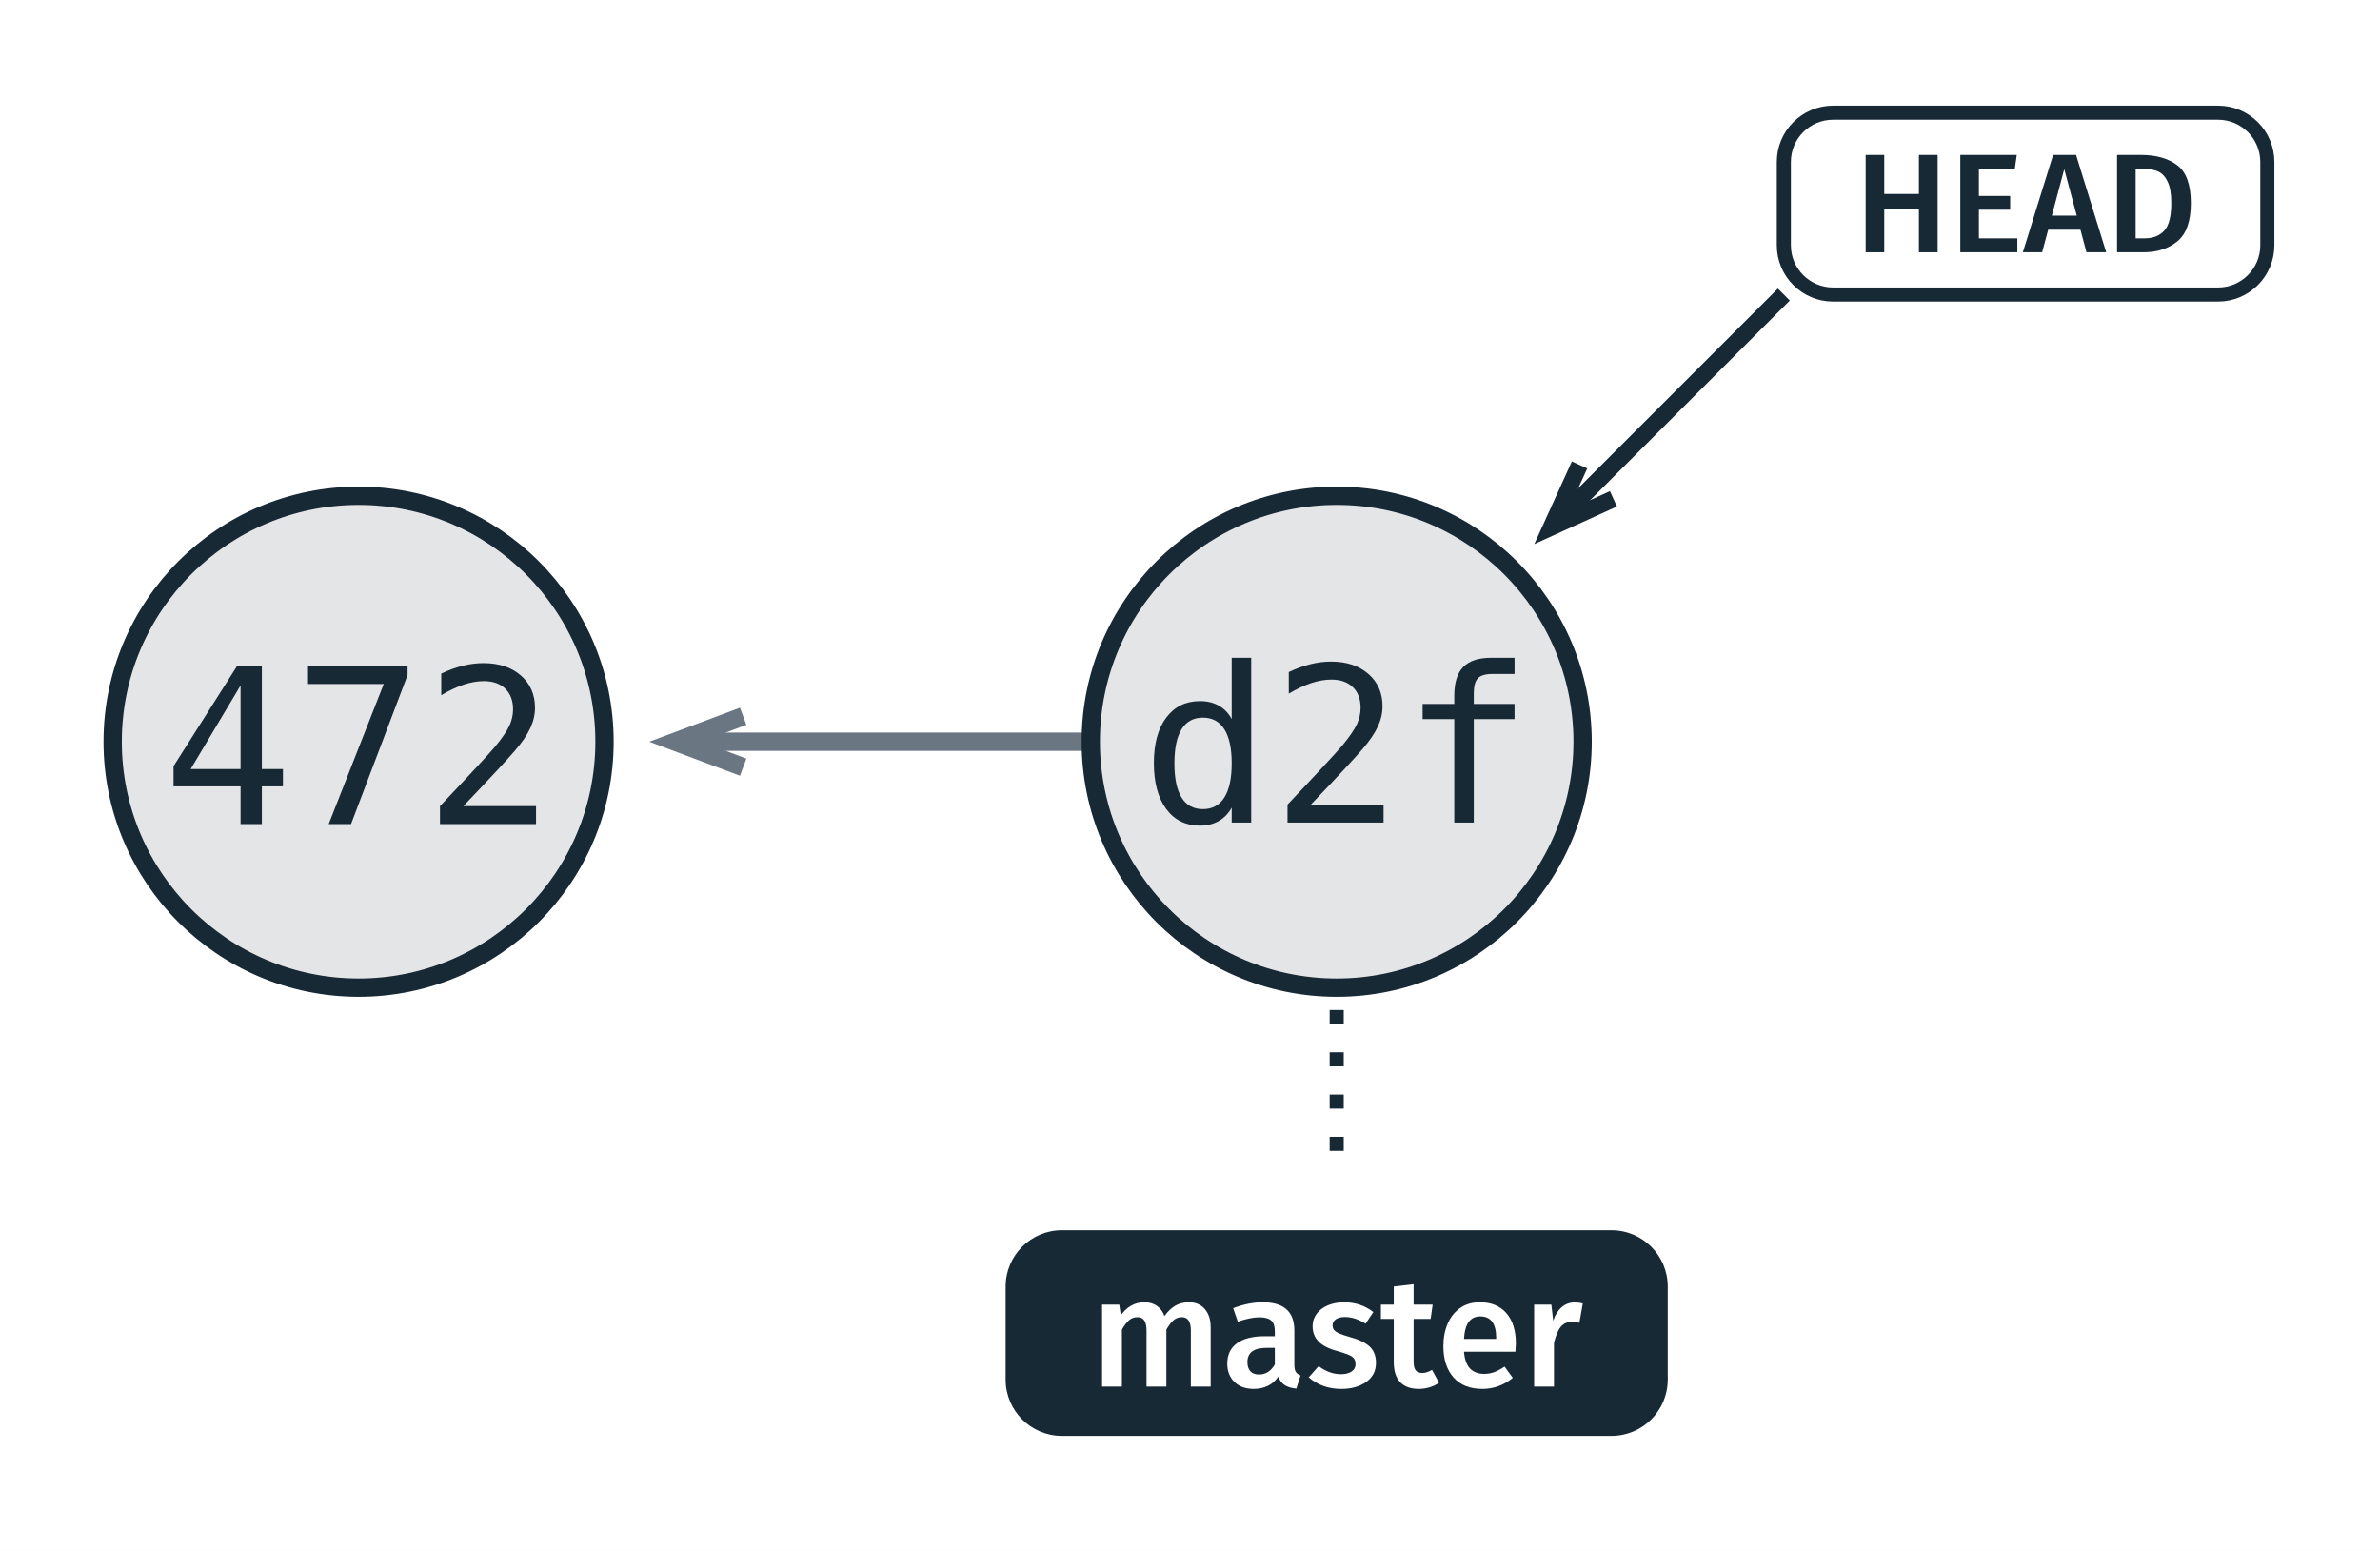
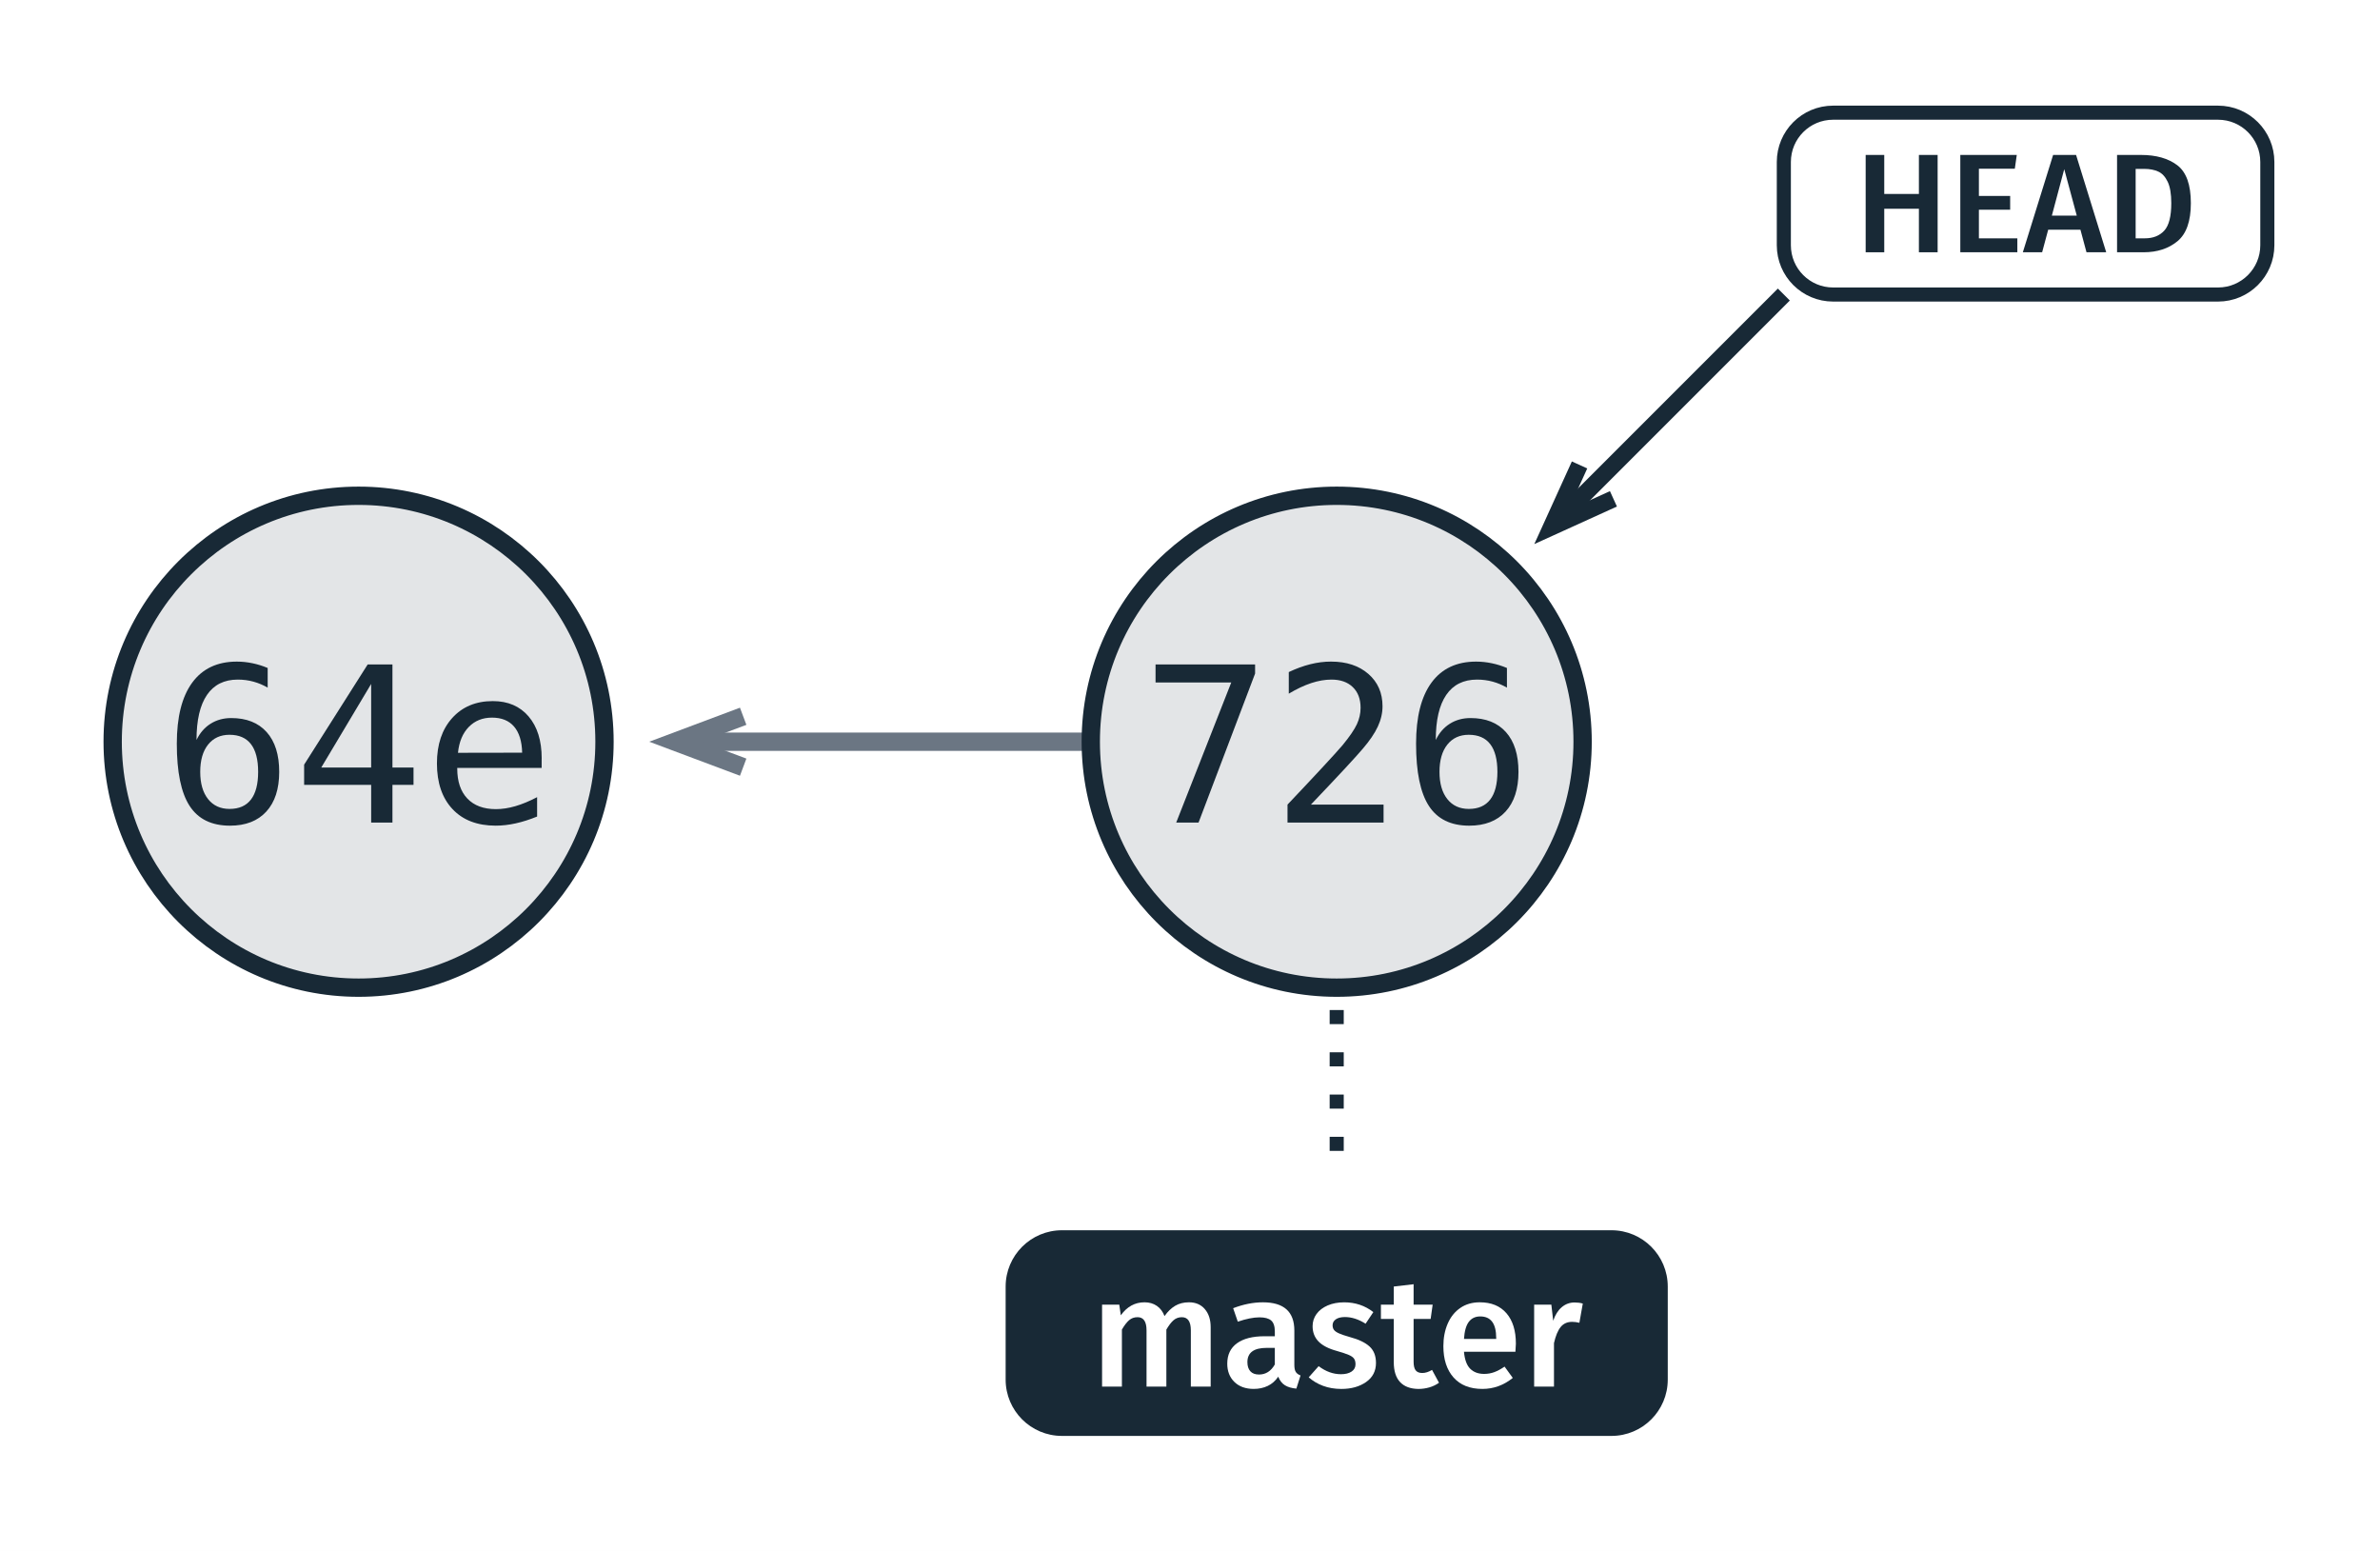
<svg xmlns="http://www.w3.org/2000/svg" xmlns:xlink="http://www.w3.org/1999/xlink" viewBox="0 0 168.988 110.107" width="168.988pt" height="110.107pt">
  <path fill="#ffffff" fill-rule="nonzero" d="M 0 0v 110.107h 168.988v -110.107Z " />
  <g transform="translate(8 8)">
    <path fill="none" stroke="#6b7683" stroke-width="1.3" stroke-linecap="butt" stroke-linejoin="miter" stroke-miterlimit="4" transform="translate(39.94888 44.65803)" d="M 0 0m 29.5 0h -29.5" />
    <path fill="none" stroke="#6b7683" stroke-width="1.3" stroke-linecap="butt" stroke-linejoin="miter" stroke-miterlimit="4" transform="translate(39.94884 42.85094)" d="M 0 0m 4.819 3.614l -4.819 -1.807l 4.819 -1.807" />
    <path fill="#e3e5e7" fill-rule="nonzero" stroke="#182936" stroke-width="1.3" stroke-linecap="butt" stroke-linejoin="miter" stroke-miterlimit="4" transform="translate(0 27.19661)" d="M 0 0m 17.461 0c -9.635 0 -17.461 7.826 -17.461 17.461c 0 9.635 7.826 17.461 17.461 17.461c 9.635 0 17.461 -7.826 17.461 -17.461c 0 -9.635 -7.826 -17.461 -17.461 -17.461Z " />
-     <path fill="none" transform="translate(3.554044 38.80784)" d="M 0 0h 27.815v 11.7h -27.815v -11.7Z " />
-     <g transform="translate(3.554044 38.80784)">
+     <path fill="none" transform="translate(3.554044 38.6988)" d="M 0 0h 27.815v 11.918h -27.815v -11.918Z " />
+     <g transform="translate(3.554044 38.6988)">
      <g transform="matrix(1 0 0 -1 0 11.70039)">
-         <use xlink:href="#gD1B1B60266F731F81438E2B908E1EC70" x="0" y="0" fill="#182936" fill-rule="nonzero" />
-         <use xlink:href="#g502B48CA4A7EB8EC7D04EB6860F88DCA" x="9.272" y="0" fill="#182936" fill-rule="nonzero" />
-         <use xlink:href="#g958E0DF9457A777BAB206B876805C005" x="18.543" y="0" fill="#182936" fill-rule="nonzero" />
+         <use xlink:href="#g939937102230E9AF275F8D4F043F6303" x="0" y="0" fill="#182936" fill-rule="nonzero" />
+         <use xlink:href="#g16CE0A39470C7F163D76D2E135C0877E" x="9.272" y="0" fill="#182936" fill-rule="nonzero" />
+         <use xlink:href="#gA4A52091B7E013CF70CF69D4C725ECCF" x="18.543" y="0" fill="#182936" fill-rule="nonzero" />
      </g>
    </g>
    <path fill="#e3e5e7" fill-rule="nonzero" stroke="#182936" stroke-width="1.3" stroke-linecap="butt" stroke-linejoin="miter" stroke-miterlimit="4" transform="translate(69.44882 27.19661)" d="M 0 0m 17.461 0c -9.635 0 -17.461 7.826 -17.461 17.461c 0 9.635 7.826 17.461 17.461 17.461c 9.635 0 17.461 -7.826 17.461 -17.461c 0 -9.635 -7.826 -17.461 -17.461 -17.461Z " />
    <path fill="none" transform="translate(73.00286 38.6988)" d="M 0 0h 27.815v 11.918h -27.815v -11.918Z " />
    <g transform="translate(73.00286 38.6988)">
      <g transform="matrix(1 0 0 -1 0 11.70039)">
-         <use xlink:href="#gD165B1B0DDEAA8F379402571FBAF1C21" x="0" y="0" fill="#182936" fill-rule="nonzero" />
-         <use xlink:href="#g958E0DF9457A777BAB206B876805C005" x="9.272" y="0" fill="#182936" fill-rule="nonzero" />
-         <use xlink:href="#g9A7FCD25CCB9B64E7173C340A3C87413" x="18.543" y="0" fill="#182936" fill-rule="nonzero" />
+         <use xlink:href="#g80C4DBFA0E777BB1ACC7B1DF0DED5944" x="0" y="0" fill="#182936" fill-rule="nonzero" />
+         <use xlink:href="#g90205C457D25F7EF190725BD290AC90B" x="9.272" y="0" fill="#182936" fill-rule="nonzero" />
+         <use xlink:href="#g939937102230E9AF275F8D4F043F6303" x="18.543" y="0" fill="#182936" fill-rule="nonzero" />
      </g>
    </g>
    <path fill="none" stroke="#182936" stroke-width="1" stroke-linecap="butt" stroke-linejoin="miter" stroke-miterlimit="4" stroke-dashoffset="0" stroke-dasharray="1 2" transform="translate(86.91024 63.70685)" d="M 0 0v 11.112" />
    <path fill="none" transform="translate(63.40374 79.34117)" d="M 0 0h 47.013v 14.766h -47.013v -14.766Z " />
    <g transform="translate(63.40374 79.34117)">
      <g>
        <path fill="#182936" fill-rule="nonzero" d="M 0 0m 0 4c 0 -2.209 1.791 -4 4 -4h 39.013c 2.209 0 4 1.791 4 4v 6.601c 0 2.209 -1.791 4 -4 4h -39.013c -2.209 0 -4 -1.791 -4 -4Z " />
        <g transform="matrix(1 0 0 -1 6 11.101)">
          <use xlink:href="#gF9DD491339A149389698ACC25E5735F4" x="0" y="0" fill="#ffffff" fill-rule="nonzero" />
          <use xlink:href="#g431BE685E59292EB34987B9294DD8B42" x="9.35" y="0" fill="#ffffff" fill-rule="nonzero" />
          <use xlink:href="#g8D9CE21D759756C66568AE0565D42842" x="15.356" y="0" fill="#ffffff" fill-rule="nonzero" />
          <use xlink:href="#g3142F42300D9D7BE3E2B30FA4A05EFDF" x="20.592" y="0" fill="#ffffff" fill-rule="nonzero" />
          <use xlink:href="#g141338F259EBCFED8D5222C57A367E13" x="24.607" y="0" fill="#ffffff" fill-rule="nonzero" />
          <use xlink:href="#g43AC1254031983F275B1873D9D480725" x="30.679" y="0" fill="#ffffff" fill-rule="nonzero" />
        </g>
      </g>
    </g>
    <path fill="none" stroke="#182936" stroke-width="1.2" stroke-linecap="butt" stroke-linejoin="miter" stroke-miterlimit="4" transform="translate(102.1493 12.91)" d="M 0 0m 16.509 0l -16.509 16.509" />
    <path fill="none" stroke="#182936" stroke-width="1.2" stroke-linecap="butt" stroke-linejoin="miter" stroke-miterlimit="4" transform="translate(102.1493 25.00927)" d="M 0 0m 4.41 2.405l -4.41 2.004l 2.004 -4.41" />
    <path fill="none" transform="translate(118.6583)" d="M 0 0h 34.33v 12.91h -34.33v -12.91Z " />
    <g transform="translate(118.6583 -4.1e-8)">
      <g>
        <path fill="#ffffff" fill-rule="nonzero" d="M 0 0m 0 3.5c 0 -1.933 1.567 -3.5 3.5 -3.5h 27.33c 1.933 0 3.5 1.567 3.5 3.5v 5.91c 0 1.933 -1.567 3.5 -3.5 3.5h -27.33c -1.933 0 -3.5 -1.567 -3.5 -3.5Z " />
        <path fill="none" stroke="#182936" stroke-width="1" stroke-linecap="butt" stroke-linejoin="miter" stroke-miterlimit="4" d="M 0 0m 3.5 0h 27.33c 1.933 0 3.5 1.567 3.5 3.5v 5.91c 0 1.933 -1.567 3.5 -3.5 3.5h -27.33c -1.933 0 -3.5 -1.567 -3.5 -3.5v -5.91c 0 -1.933 1.567 -3.5 3.5 -3.5" />
        <g transform="matrix(1 0 0 -1 5 9.91)">
          <use xlink:href="#gF68CB1B57211956BAF2E0A5816FEB66C" x="0" y="0" fill="#182936" fill-rule="nonzero" />
          <use xlink:href="#gC743A5454BB567963B63DD9DEA3EB356" x="6.72" y="0" fill="#182936" fill-rule="nonzero" />
          <use xlink:href="#g63D985920C16E5720B81B9D8068E4F32" x="12.02" y="0" fill="#182936" fill-rule="nonzero" />
          <use xlink:href="#g30DD5E19E9FC67DE4A4D9352D21B9D71" x="17.85" y="0" fill="#182936" fill-rule="nonzero" />
        </g>
      </g>
    </g>
  </g>
  <defs>
-     <symbol id="gD1B1B60266F731F81438E2B908E1EC70" overflow="visible">
+     <symbol id="g939937102230E9AF275F8D4F043F6303" overflow="visible">
+       <path d="M 0 0m 7.452 10.979v -1.399q -0.474 0.278 -1.008 0.425q -0.534 0.147 -1.113 0.147q -1.444 0 -2.188 -1.087q -0.744 -1.087 -0.744 -3.2q 0.361 0.752 1 1.154q 0.639 0.402 1.466 0.402q 1.624 0 2.515 -0.996q 0.891 -0.996 0.891 -2.824q 0 -1.82 -0.917 -2.82q -0.917 -1 -2.579 -1q -1.955 0 -2.865 1.402q -0.91 1.402 -0.91 4.418q 0 2.842 1.094 4.335q 1.094 1.493 3.169 1.493q 0.556 0 1.113 -0.117q 0.556 -0.117 1.075 -0.335Z m -2.707 -4.745q -0.97 0 -1.526 -0.699q -0.556 -0.699 -0.556 -1.933q 0 -1.233 0.556 -1.933q 0.556 -0.699 1.526 -0.699q 1.008 0 1.519 0.665q 0.511 0.665 0.511 1.966q 0 1.308 -0.511 1.97q -0.511 0.662 -1.519 0.662Z " />
+     </symbol>
+     <symbol id="g16CE0A39470C7F163D76D2E135C0877E" overflow="visible">
      <path d="M 0 0m 5.527 9.843l -3.542 -5.933h 3.542v 5.933Z m -0.248 1.384h 1.76v -7.317h 1.496v -1.233h -1.496v -2.677h -1.511v 2.677h -4.76v 1.436l 4.512 7.113Z " />
    </symbol>
-     <symbol id="g502B48CA4A7EB8EC7D04EB6860F88DCA" overflow="visible">
+     <symbol id="gA4A52091B7E013CF70CF69D4C725ECCF" overflow="visible">
+       <path d="M 0 0m 8.362 4.557v -0.677h -5.993v -0.045q 0 -1.376 0.718 -2.128q 0.718 -0.752 2.027 -0.752q 0.662 0 1.384 0.211q 0.722 0.211 1.542 0.639v -1.376q -0.79 -0.323 -1.523 -0.485q -0.733 -0.162 -1.417 -0.162q -1.963 0 -3.068 1.177q -1.105 1.177 -1.105 3.245q 0 2.015 1.083 3.218q 1.083 1.203 2.888 1.203q 1.609 0 2.538 -1.09q 0.929 -1.09 0.929 -2.978Z m -1.384 0.406q -0.03 1.218 -0.575 1.854q -0.545 0.635 -1.568 0.635q -1 0 -1.647 -0.662q -0.647 -0.662 -0.767 -1.835l 4.557 0.008Z " />
+     </symbol>
+     <symbol id="g80C4DBFA0E777BB1ACC7B1DF0DED5944" overflow="visible">
      <path d="M 0 0m 1.045 11.227h 7.068v -0.647l -4.015 -10.58h -1.587l 3.91 9.948h -5.376v 1.278Z " />
    </symbol>
-     <symbol id="g958E0DF9457A777BAB206B876805C005" overflow="visible">
+     <symbol id="g90205C457D25F7EF190725BD290AC90B" overflow="visible">
      <path d="M 0 0m 2.805 1.278h 5.158v -1.278h -6.82v 1.278q 1.406 1.481 2.459 2.617q 1.053 1.135 1.451 1.602q 0.752 0.917 1.015 1.485q 0.263 0.568 0.263 1.162q 0 0.94 -0.553 1.474q -0.553 0.534 -1.515 0.534q -0.684 0 -1.436 -0.248q -0.752 -0.248 -1.594 -0.752v 1.534q 0.775 0.368 1.523 0.556q 0.748 0.188 1.478 0.188q 1.647 0 2.651 -0.876q 1.004 -0.876 1.004 -2.297q 0 -0.722 -0.335 -1.444q -0.335 -0.722 -1.087 -1.594q -0.421 -0.489 -1.222 -1.354q -0.801 -0.865 -2.44 -2.587Z " />
-     </symbol>
-     <symbol id="gD165B1B0DDEAA8F379402571FBAF1C21" overflow="visible">
-       <path d="M 0 0m 6.452 7.347v 4.354h 1.384v -11.7h -1.384v 1.06q -0.346 -0.624 -0.921 -0.951q -0.575 -0.327 -1.327 -0.327q -1.526 0 -2.402 1.184q -0.876 1.184 -0.876 3.267q 0 2.053 0.88 3.222q 0.88 1.169 2.399 1.169q 0.759 0 1.338 -0.327q 0.579 -0.327 0.91 -0.951Z m -4.068 -3.143q 0 -1.609 0.511 -2.429q 0.511 -0.82 1.511 -0.82q 1 0 1.523 0.827q 0.523 0.827 0.523 2.421q 0 1.602 -0.523 2.425q -0.523 0.823 -1.523 0.823q -1 0 -1.511 -0.82q -0.511 -0.82 -0.511 -2.429Z " />
-     </symbol>
-     <symbol id="g9A7FCD25CCB9B64E7173C340A3C87413" overflow="visible">
-       <path d="M 0 0m 7.993 11.7v -1.15h -1.572q -0.744 0 -1.034 -0.305q -0.29 -0.305 -0.29 -1.079v -0.744h 2.895v -1.075h -2.895v -7.347h -1.384v 7.347h -2.248v 1.075h 2.248v 0.587q 0 1.384 0.635 2.038q 0.635 0.654 1.981 0.654h 1.662Z " />
    </symbol>
    <symbol id="gF9DD491339A149389698ACC25E5735F4" overflow="visible">
      <path d="M 0 0m 8.14 5.505q 0.418 -0.478 0.418 -1.292v -4.213h -1.408v 3.993q 0 0.935 -0.638 0.935q -0.341 0 -0.589 -0.214q -0.247 -0.214 -0.511 -0.665v -4.048h -1.408v 3.993q 0 0.935 -0.638 0.935q -0.352 0 -0.6 -0.214q -0.247 -0.214 -0.511 -0.665v -4.048h -1.408v 5.819h 1.221l 0.11 -0.759q 0.66 0.924 1.683 0.924q 0.506 0 0.875 -0.253q 0.368 -0.253 0.544 -0.726q 0.341 0.484 0.759 0.732q 0.418 0.247 0.979 0.247q 0.704 0 1.122 -0.478Z " />
    </symbol>
    <symbol id="g431BE685E59292EB34987B9294DD8B42" overflow="visible">
      <path d="M 0 0m 5.253 1.04q 0.104 -0.16 0.336 -0.247l -0.297 -0.935q -0.495 0.044 -0.808 0.236q -0.314 0.193 -0.478 0.611q -0.297 -0.44 -0.743 -0.654q -0.446 -0.214 -0.996 -0.214q -0.869 0 -1.375 0.495q -0.506 0.495 -0.506 1.298q 0 0.946 0.688 1.446q 0.688 0.5 1.964 0.5h 0.726v 0.33q 0 0.561 -0.259 0.786q -0.259 0.226 -0.831 0.226q -0.638 0 -1.54 -0.308l -0.33 0.957q 1.089 0.418 2.112 0.418q 2.233 0 2.233 -2.002v -2.442q 0 -0.341 0.104 -0.5Z m -1.49 0.533v 1.177h -0.583q -1.364 0 -1.364 -1.012q 0 -0.418 0.209 -0.649q 0.209 -0.231 0.616 -0.231q 0.715 0 1.122 0.715Z " />
    </symbol>
    <symbol id="g8D9CE21D759756C66568AE0565D42842" overflow="visible">
      <path d="M 0 0m 4.752 5.291l -0.55 -0.825q -0.748 0.473 -1.463 0.473q -0.418 0 -0.649 -0.16q -0.231 -0.16 -0.231 -0.423q 0 -0.198 0.099 -0.33q 0.099 -0.132 0.357 -0.247q 0.259 -0.116 0.764 -0.259q 0.946 -0.253 1.403 -0.671q 0.457 -0.418 0.457 -1.166q 0 -0.869 -0.704 -1.359q -0.704 -0.489 -1.749 -0.489q -0.715 0 -1.304 0.22q -0.589 0.22 -1.018 0.605l 0.704 0.792q 0.759 -0.572 1.584 -0.572q 0.473 0 0.753 0.187q 0.281 0.187 0.281 0.517q 0 0.253 -0.104 0.402q -0.104 0.148 -0.374 0.264q -0.27 0.116 -0.842 0.281q -0.891 0.242 -1.309 0.676q -0.418 0.434 -0.418 1.083q 0 0.484 0.281 0.869q 0.281 0.385 0.792 0.605q 0.511 0.22 1.171 0.22q 1.177 0 2.068 -0.693Z " />
    </symbol>
    <symbol id="g3142F42300D9D7BE3E2B30FA4A05EFDF" overflow="visible">
      <path d="M 0 0m 4.18 0.275q -0.308 -0.22 -0.688 -0.33q -0.38 -0.11 -0.775 -0.11q -0.858 0.011 -1.304 0.489q -0.446 0.478 -0.446 1.413v 3.069h -0.913v 1.012h 0.913v 1.287l 1.408 0.165v -1.452h 1.353l -0.143 -1.012h -1.21v -3.036q 0 -0.429 0.148 -0.616q 0.148 -0.187 0.468 -0.187q 0.33 0 0.693 0.22l 0.495 -0.913Z " />
    </symbol>
    <symbol id="g141338F259EBCFED8D5222C57A367E13" overflow="visible">
      <path d="M 0 0m 5.588 2.475h -3.652q 0.077 -0.847 0.446 -1.21q 0.368 -0.363 0.985 -0.363q 0.385 0 0.726 0.127q 0.341 0.127 0.726 0.391l 0.583 -0.803q -0.968 -0.781 -2.156 -0.781q -1.331 0 -2.051 0.814q -0.721 0.814 -0.721 2.222q 0 0.891 0.308 1.601q 0.308 0.71 0.891 1.111q 0.583 0.402 1.386 0.402q 1.221 0 1.892 -0.775q 0.671 -0.775 0.671 -2.162q 0 -0.11 -0.033 -0.572Z m -1.364 0.979q 0 1.529 -1.133 1.529q -0.517 0 -0.808 -0.38q -0.291 -0.38 -0.346 -1.216h 2.288v 0.066Z " />
    </symbol>
    <symbol id="g43AC1254031983F275B1873D9D480725" overflow="visible">
      <path d="M 0 0m 4.301 5.896l -0.242 -1.364q -0.264 0.066 -0.517 0.066q -0.517 0 -0.814 -0.368q -0.297 -0.368 -0.473 -1.139v -3.091h -1.408v 5.819h 1.221l 0.132 -1.144q 0.209 0.627 0.605 0.963q 0.396 0.336 0.913 0.336q 0.319 0 0.583 -0.077Z " />
    </symbol>
    <symbol id="gF68CB1B57211956BAF2E0A5816FEB66C" overflow="visible">
      <path d="M 0 0m 4.59 3.09h -2.46v -3.09h -1.32v 6.91h 1.32v -2.77h 2.46v 2.77h 1.33v -6.91h -1.33v 3.09Z " />
    </symbol>
    <symbol id="gC743A5454BB567963B63DD9DEA3EB356" overflow="visible">
      <path d="M 0 0m 4.68 5.93h -2.55v -1.93h 2.22v -0.98h -2.22v -2.03h 2.73v -0.99h -4.05v 6.91h 4.01l -0.14 -0.98Z " />
    </symbol>
    <symbol id="g63D985920C16E5720B81B9D8068E4F32" overflow="visible">
      <path d="M 0 0m 4.04 1.6h -2.29l -0.43 -1.6h -1.37l 2.15 6.91h 1.63l 2.14 -6.91h -1.4l -0.43 1.6Z m -0.26 1l -0.89 3.3l -0.88 -3.3h 1.77Z " />
    </symbol>
    <symbol id="g30DD5E19E9FC67DE4A4D9352D21B9D71" overflow="visible">
      <path d="M 0 0m 5.085 6.18q 0.965 -0.73 0.965 -2.69q 0 -1.92 -0.95 -2.705q -0.95 -0.785 -2.41 -0.785h -1.88v 6.91h 1.7q 1.61 0 2.575 -0.73Z m -2.955 -0.26v -4.93h 0.65q 0.88 0 1.38 0.545q 0.5 0.545 0.5 1.955q 0 0.98 -0.255 1.515q -0.255 0.535 -0.67 0.725q -0.415 0.19 -0.995 0.19h -0.61Z " />
    </symbol>
  </defs>
</svg>
